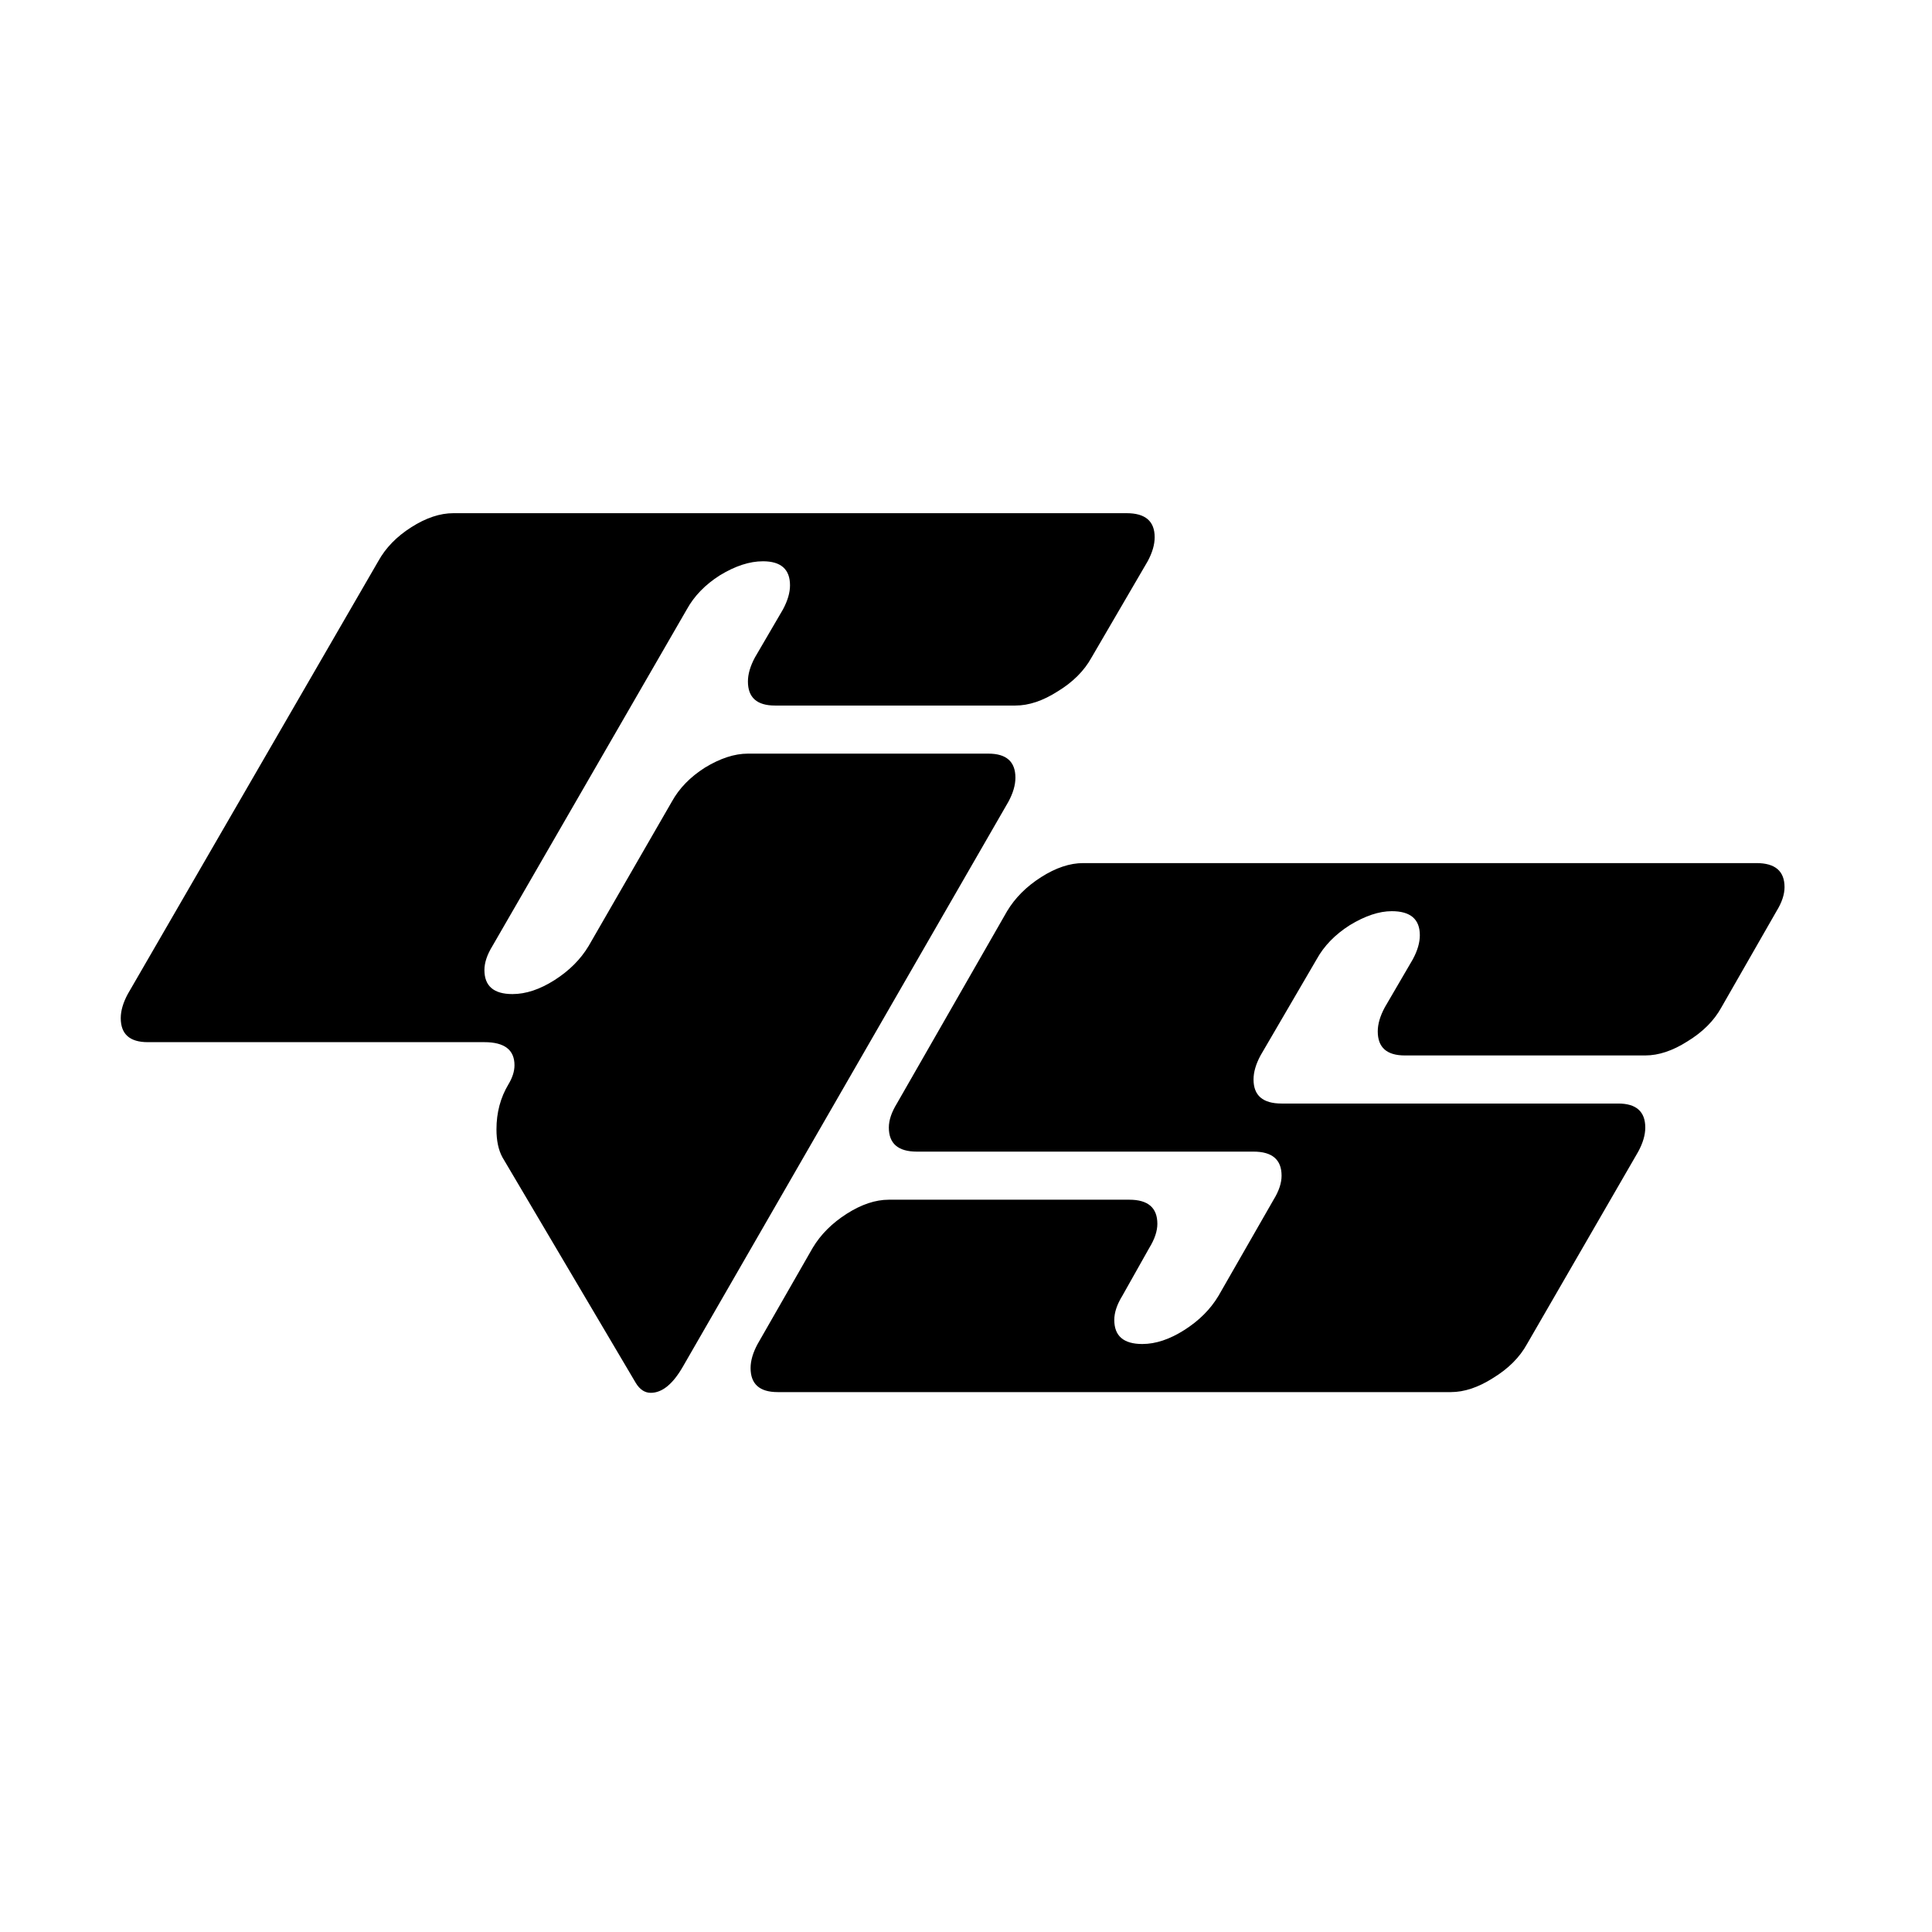
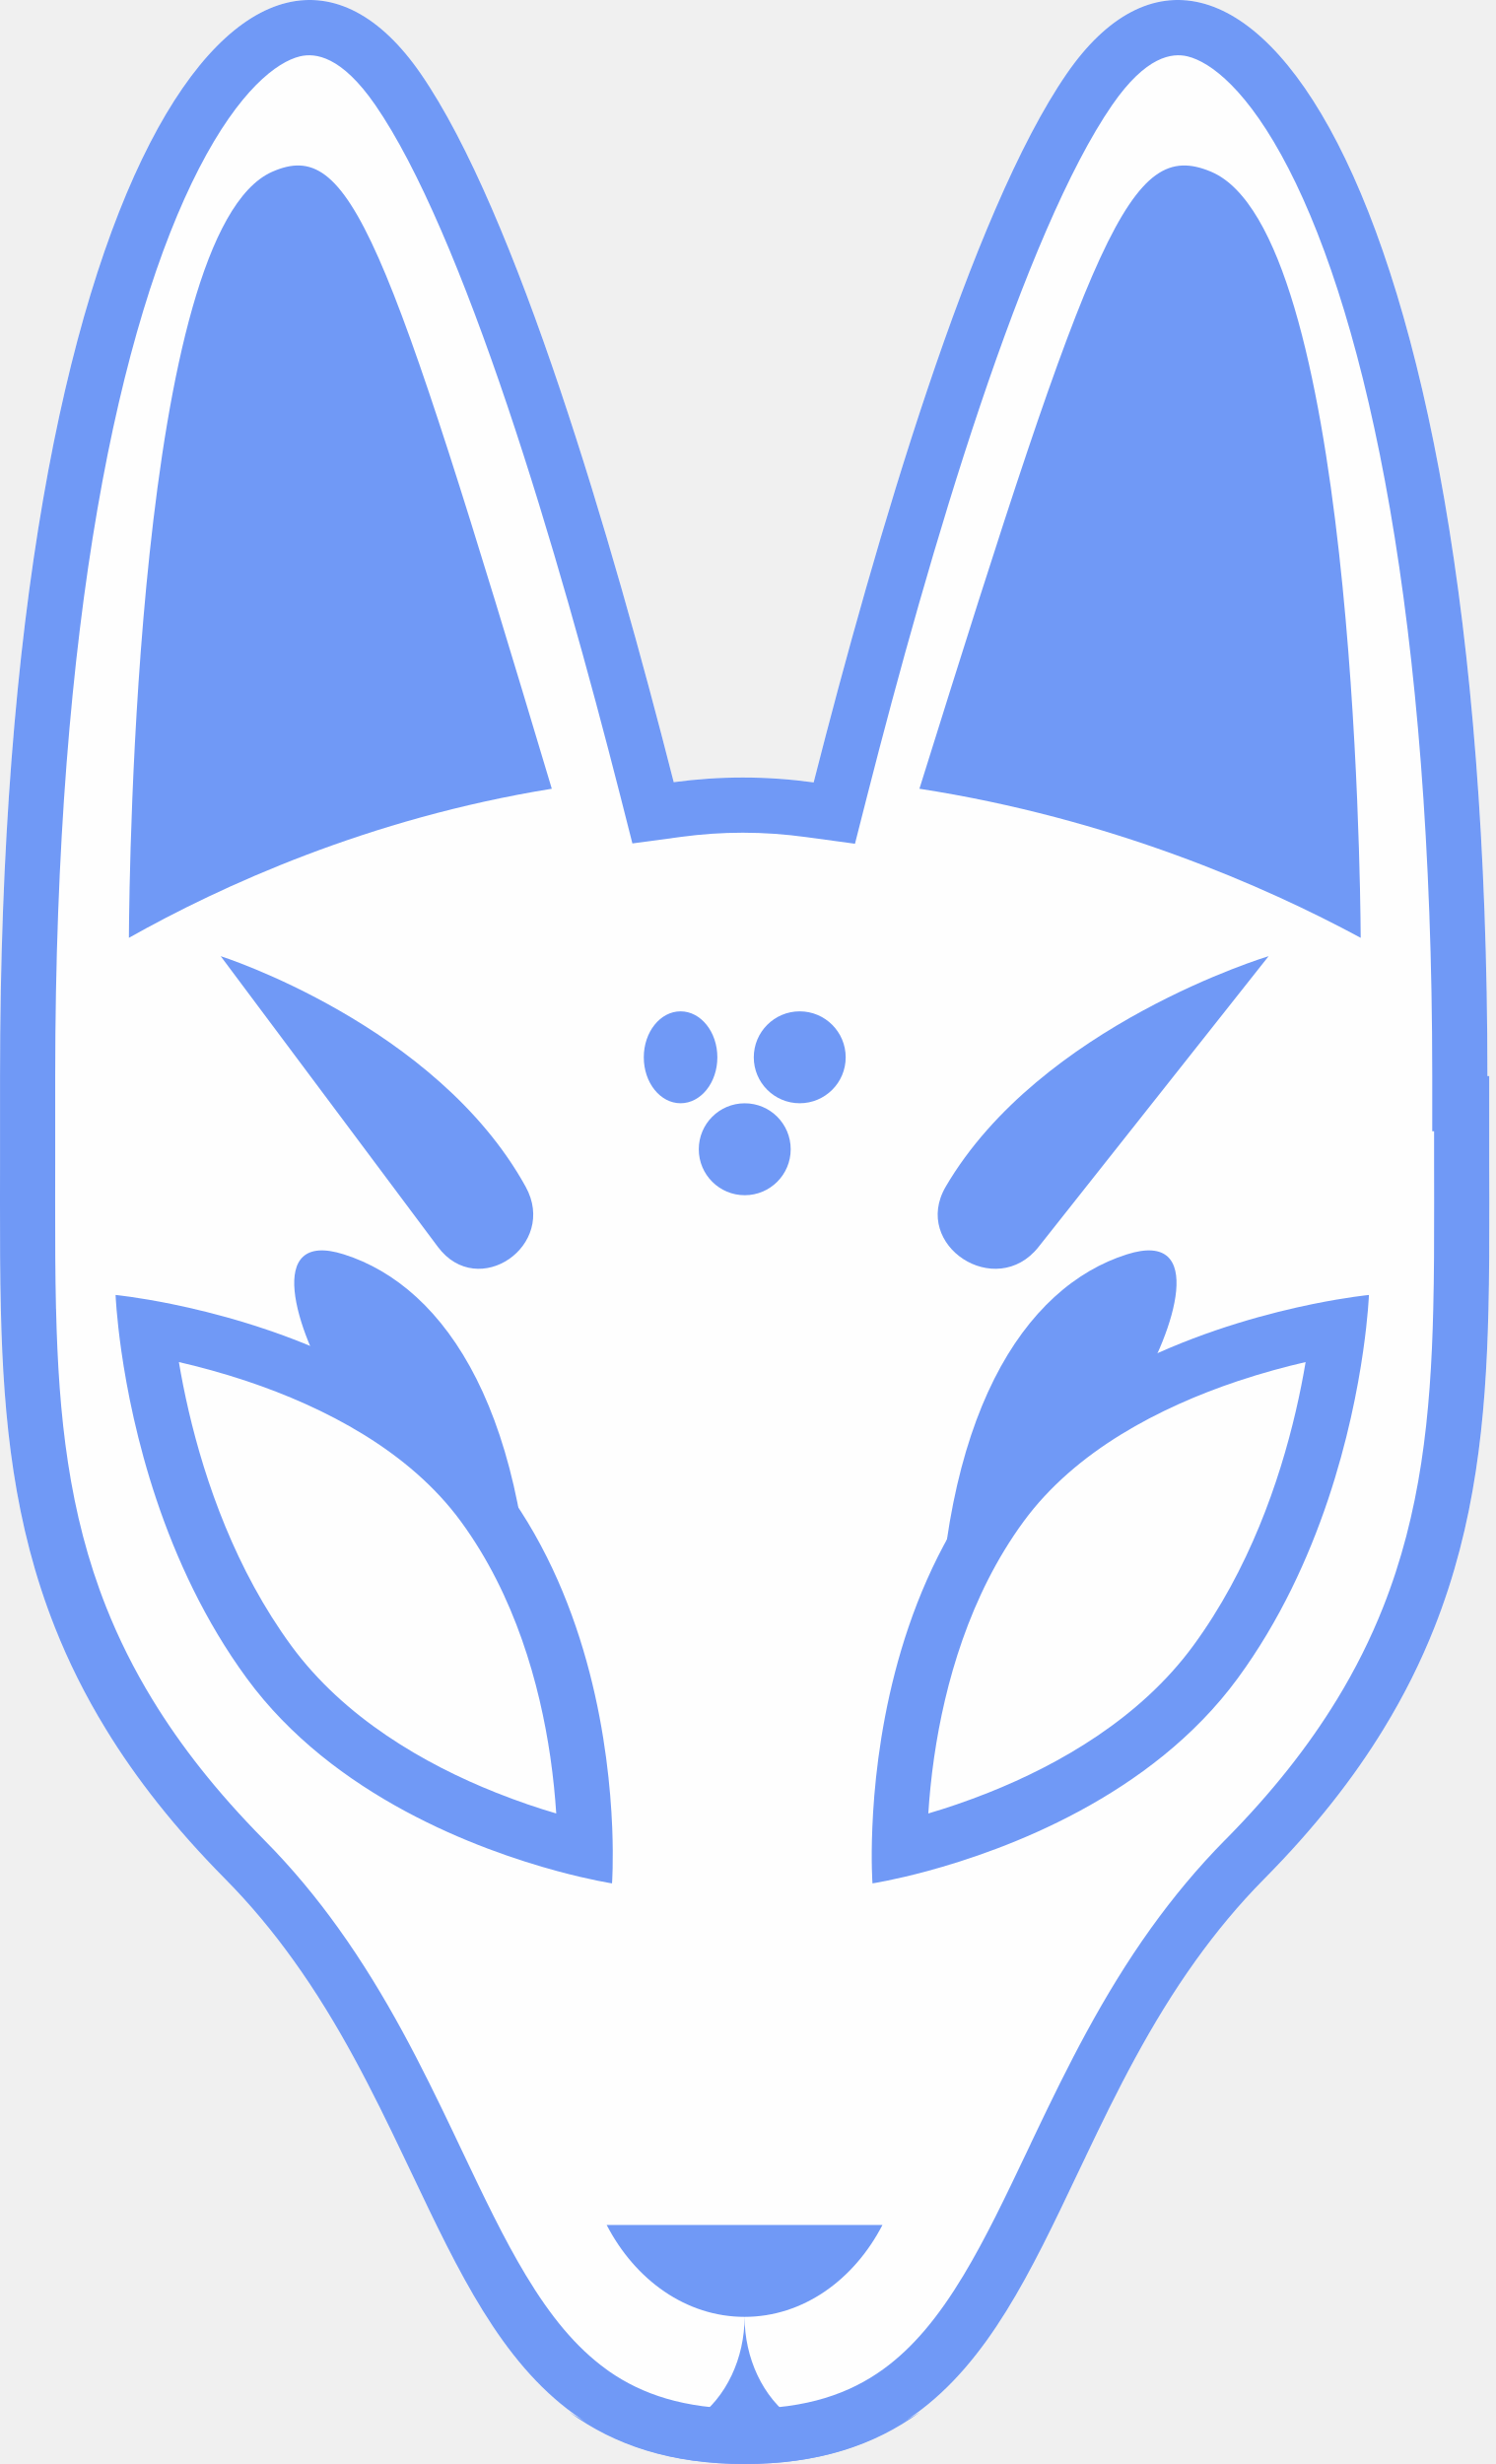
- <svg xmlns="http://www.w3.org/2000/svg" width="64" height="64" viewBox="0 0 64 64" fill="none">
-   <rect width="64" height="64" fill="white" />
-   <path d="M21.059 45.808L16.645 38.34C16.512 38.097 16.446 37.787 16.446 37.411C16.446 36.858 16.578 36.36 16.844 35.917C16.977 35.696 17.043 35.486 17.043 35.287C17.043 34.778 16.711 34.523 16.047 34.523H4.896C4.299 34.523 4 34.258 4 33.727C4 33.484 4.077 33.218 4.232 32.93L12.529 18.593C12.773 18.151 13.138 17.774 13.625 17.465C14.111 17.155 14.576 17 15.019 17H37.321C37.941 17 38.25 17.265 38.25 17.797C38.25 18.04 38.173 18.305 38.018 18.593L36.16 21.779C35.916 22.222 35.54 22.598 35.031 22.907C34.544 23.217 34.08 23.372 33.637 23.372H25.672C25.075 23.372 24.776 23.107 24.776 22.576C24.776 22.332 24.853 22.067 25.008 21.779L25.938 20.186C26.092 19.898 26.17 19.633 26.17 19.39C26.17 18.859 25.871 18.593 25.274 18.593C24.831 18.593 24.356 18.748 23.847 19.058C23.36 19.367 22.995 19.744 22.752 20.186L16.313 31.337C16.136 31.625 16.047 31.89 16.047 32.134C16.047 32.665 16.357 32.93 16.977 32.93C17.419 32.93 17.884 32.776 18.371 32.466C18.857 32.156 19.233 31.78 19.499 31.337L22.254 26.558C22.497 26.116 22.862 25.74 23.349 25.43C23.858 25.12 24.333 24.965 24.776 24.965H32.741C33.339 24.965 33.637 25.231 33.637 25.762C33.637 26.005 33.56 26.271 33.405 26.558L22.619 45.276C22.287 45.852 21.933 46.139 21.557 46.139C21.358 46.139 21.192 46.029 21.059 45.808Z" fill="black" />
-   <path d="M54.502 34.963H46.536C45.939 34.963 45.64 34.698 45.64 34.167C45.64 33.923 45.718 33.658 45.873 33.37L46.802 31.777C46.957 31.49 47.034 31.224 47.034 30.981C47.034 30.45 46.724 30.184 46.105 30.184C45.684 30.184 45.22 30.339 44.711 30.649C44.224 30.959 43.859 31.335 43.616 31.777L41.757 34.963C41.602 35.251 41.525 35.516 41.525 35.76C41.525 36.291 41.835 36.556 42.454 36.556H53.605C54.203 36.556 54.502 36.822 54.502 37.353C54.502 37.596 54.424 37.862 54.269 38.149L50.585 44.522C50.342 44.964 49.966 45.34 49.457 45.65C48.97 45.96 48.505 46.115 48.063 46.115H25.76C25.163 46.115 24.864 45.849 24.864 45.318C24.864 45.075 24.942 44.809 25.097 44.522L26.922 41.336C27.187 40.893 27.564 40.517 28.05 40.207C28.537 39.897 29.002 39.742 29.444 39.742H37.41C38.029 39.742 38.339 40.008 38.339 40.539C38.339 40.782 38.25 41.048 38.073 41.336L37.177 42.928C37 43.216 36.912 43.482 36.912 43.725C36.912 44.256 37.221 44.522 37.841 44.522C38.283 44.522 38.748 44.367 39.235 44.057C39.722 43.747 40.098 43.371 40.363 42.928L42.189 39.742C42.366 39.455 42.454 39.189 42.454 38.946C42.454 38.415 42.144 38.149 41.525 38.149H30.373C29.754 38.149 29.444 37.884 29.444 37.353C29.444 37.109 29.533 36.844 29.71 36.556L33.361 30.184C33.626 29.742 34.002 29.366 34.489 29.056C34.976 28.746 35.44 28.591 35.883 28.591H58.185C58.805 28.591 59.115 28.857 59.115 29.388C59.115 29.631 59.026 29.896 58.849 30.184L57.024 33.37C56.781 33.813 56.404 34.189 55.895 34.499C55.409 34.808 54.944 34.963 54.502 34.963Z" fill="black" />
+ <svg xmlns="http://www.w3.org/2000/svg" width="34" height="56" viewBox="0 0 34 56" fill="none">
+   <path d="M24.656 35.523V33.433L26.328 34.225C25.755 34.592 25.186 35.021 24.656 35.523V35.523Z" fill="#EB5D5D" />
+   <path d="M7.523 34.225L9.195 33.433V35.523C8.665 35.022 8.095 34.592 7.523 34.225Z" fill="#EB5D5D" />
+   <path d="M33.849 26.474V24.457H33.808C33.808 3.6 27.91 -3.63 24.248 1.672C22.076 4.82 19.903 12.257 18.494 17.782C17.968 17.71 17.43 17.671 16.884 17.671C16.351 17.671 15.827 17.708 15.313 17.777C13.905 12.252 11.734 4.818 9.561 1.672C5.899 -3.63 0.001 3.6 0.001 24.457V26.475C0.001 26.72 0.001 26.962 1.13036e-05 27.204C1.13036e-05 28.079 -0.001 28.934 0.02 29.776C0.079 32.277 0.318 34.646 1.253 36.999C1.556 37.763 1.933 38.525 2.401 39.29C3.088 40.416 3.974 41.548 5.115 42.7C5.699 43.29 6.211 43.911 6.668 44.549C7.711 45.999 8.472 47.539 9.17 49.003C10.314 51.401 11.288 53.594 13.046 54.864V54.865C14.034 55.578 15.271 56 16.926 56C18.578 56 19.814 55.58 20.803 54.867C22.561 53.6 23.536 51.405 24.681 49.007V49.005C25.379 47.542 26.141 46.001 27.183 44.55C27.641 43.912 28.153 43.29 28.737 42.7C29.877 41.549 30.763 40.417 31.451 39.29C31.919 38.525 32.296 37.763 32.599 36.999C33.533 34.646 33.772 32.277 33.831 29.776C33.852 28.935 33.851 28.08 33.851 27.204C33.85 26.962 33.849 26.72 33.849 26.474Z" fill="#FEFEFE" />
+   <path fill-rule="evenodd" clip-rule="evenodd" d="M2.401 39.29C1.933 38.525 1.556 37.763 1.253 36.999C0.318 34.646 0.079 32.277 0.02 29.776C-0 28.976 -4.88598e-05 28.163 5.64276e-06 27.333L1.13036e-05 27.204C0.001 26.962 0.001 26.72 0.001 26.475V24.457C0.001 3.6 5.899 -3.63 9.561 1.672C11.734 4.818 13.905 12.252 15.313 17.777C15.827 17.708 16.351 17.671 16.884 17.671C17.43 17.671 17.967 17.71 18.494 17.782C19.903 12.257 22.076 4.82 24.248 1.672C27.91 -3.63 33.808 3.6 33.808 24.457H33.849V26.474C33.849 26.72 33.85 26.962 33.851 27.204C33.851 27.258 33.851 27.311 33.851 27.365C33.851 28.184 33.851 28.987 33.831 29.776C33.772 32.277 33.533 34.646 32.599 36.999C32.296 37.763 31.919 38.525 31.451 39.29C30.763 40.417 29.877 41.549 28.737 42.7C28.153 43.29 27.641 43.912 27.183 44.55C26.141 46.001 25.379 47.542 24.681 49.005V49.007C24.617 49.14 24.554 49.272 24.491 49.404C23.426 51.646 22.464 53.67 20.803 54.867C19.814 55.58 18.578 56 16.926 56C15.271 56 14.034 55.578 13.046 54.865V54.864C11.387 53.666 10.426 51.644 9.362 49.405C9.298 49.272 9.234 49.137 9.17 49.003C8.472 47.539 7.711 45.999 6.668 44.549C6.211 43.911 5.699 43.29 5.115 42.7C3.974 41.548 3.088 40.416 2.401 39.29ZM7.687 43.818C7.196 43.132 6.642 42.46 6.006 41.818C4.927 40.728 4.102 39.671 3.471 38.636L3.47 38.635C3.04 37.932 2.695 37.234 2.418 36.537C1.564 34.388 1.331 32.193 1.274 29.747L1.273 29.744C1.254 28.96 1.254 28.162 1.254 27.328L1.254 27.207C1.255 26.963 1.255 26.719 1.255 26.476V24.457C1.255 14.098 2.727 7.316 4.523 3.829C5.442 2.044 6.296 1.407 6.817 1.281C7.166 1.197 7.759 1.27 8.529 2.385C9.506 3.799 10.547 6.295 11.536 9.232C12.512 12.133 13.398 15.339 14.099 18.087L14.374 19.169L15.481 19.02C15.941 18.958 16.409 18.925 16.884 18.925C17.37 18.925 17.85 18.96 18.324 19.025L19.433 19.176L19.709 18.092C20.41 15.344 21.296 12.137 22.273 9.235C23.262 6.296 24.303 3.8 25.28 2.385C26.05 1.27 26.643 1.197 26.992 1.281C27.513 1.407 28.367 2.043 29.287 3.829C31.082 7.316 32.554 14.098 32.554 24.457V25.711H32.596V26.474C32.596 26.718 32.596 26.963 32.597 27.206C32.597 27.258 32.597 27.309 32.597 27.36C32.597 28.185 32.597 28.972 32.577 29.744L32.577 29.746C32.52 32.192 32.286 34.387 31.434 36.536C31.157 37.234 30.812 37.932 30.382 38.635L30.381 38.636C29.748 39.672 28.924 40.729 27.847 41.817L27.846 41.817C27.21 42.461 26.656 43.134 26.164 43.819C25.052 45.369 24.249 46.999 23.549 48.465L23.427 48.721V48.723C23.404 48.77 23.382 48.817 23.36 48.864C22.854 49.928 22.403 50.876 21.898 51.714C21.338 52.644 20.759 53.353 20.07 53.85C19.319 54.392 18.347 54.746 16.926 54.746C15.547 54.746 14.589 54.411 13.847 53.896L13.78 53.847C13.09 53.349 12.512 52.639 11.952 51.71C11.448 50.873 10.998 49.927 10.493 48.865C10.43 48.733 10.367 48.599 10.302 48.463C9.602 46.997 8.8 45.368 7.687 43.818Z" fill="#7099F6" />
+   <path d="M12.12 38.03C12.057 34.283 9.427 32.471 7.602 31.663C6.722 30.248 5.996 27.933 7.815 28.508C10.143 29.245 12.091 32.146 12.12 38.03Z" fill="#7099F6" />
+   <path d="M21.309 38.03C21.372 34.283 24.003 32.471 25.828 31.663C26.708 30.248 27.433 27.933 25.615 28.508C23.286 29.245 21.338 32.146 21.309 38.03Z" fill="#7099F6" />
+   <path d="M20.058 50.567C19.409 51.821 18.248 52.656 16.923 52.656C15.599 52.656 14.438 51.821 13.789 50.567H20.058Z" fill="#7099F6" />
+   <path d="M12.542 17.926C8.385 18.597 5.025 20.135 2.93 21.314C2.938 19.848 3.094 5.268 6.187 3.904C7.96 3.122 8.745 5.242 12.542 17.926Z" fill="#7099F6" />
+   <path d="M20.898 17.926C25.235 18.597 28.741 20.135 30.928 21.314C30.919 19.848 30.757 5.268 27.53 3.904C25.679 3.122 24.86 5.242 20.898 17.926Z" fill="#7099F6" />
+   <path d="M11.947 26.969C9.914 23.291 5.016 21.731 5.016 21.731L9.954 28.34C10.867 29.561 12.688 28.308 11.947 26.969H11.947Z" fill="#7099F6" />
+   <path d="M21.496 26.969C23.649 23.291 28.835 21.731 28.835 21.731L23.605 28.34C22.639 29.561 20.712 28.308 21.496 26.969H21.496Z" fill="#7099F6" />
+   <path d="M14.633 24.03C14.633 23.453 15.007 22.985 15.469 22.985C15.93 22.985 16.305 23.453 16.305 24.03C16.305 24.607 15.93 25.074 15.469 25.074C15.007 25.074 14.633 24.607 14.633 24.03Z" fill="#7099F6" />
+   <path d="M15.883 26.12C15.883 25.542 16.35 25.075 16.928 25.075C17.505 25.075 17.972 25.542 17.972 26.12C17.972 26.697 17.505 27.164 16.928 27.164C16.35 27.164 15.883 26.697 15.883 26.12Z" fill="#7099F6" />
+   <path d="M17.133 24.03C17.133 23.453 17.601 22.985 18.177 22.985C18.754 22.985 19.222 23.453 19.222 24.03C19.222 24.607 18.754 25.074 18.177 25.074C17.601 25.074 17.133 24.607 17.133 24.03Z" fill="#7099F6" />
+   <path d="M20.893 54.831L20.891 54.835C19.879 55.568 18.615 56 16.924 56C15.231 56 13.965 55.566 12.953 54.832V54.831C15.279 56.269 16.924 54.516 16.924 52.657C16.924 54.516 18.568 56.269 20.893 54.831Z" fill="#7099F6" />
+   <path fill-rule="evenodd" clip-rule="evenodd" d="M12.509 39.934C12.268 38.279 11.709 36.261 10.475 34.578C9.3 32.973 7.375 31.98 5.609 31.389C5.049 31.202 4.522 31.061 4.066 30.956C4.122 31.29 4.195 31.665 4.289 32.069C4.663 33.676 5.356 35.676 6.62 37.402C7.824 39.045 9.654 40.097 11.275 40.742C11.771 40.94 12.237 41.096 12.643 41.215C12.618 40.837 12.577 40.404 12.509 39.934ZM13.915 41.531C13.947 42.317 13.911 42.804 13.911 42.804C13.911 42.804 13.425 42.73 12.669 42.526C10.88 42.042 7.578 40.83 5.609 38.143C3.694 35.53 3.004 32.418 2.759 30.711C2.646 29.92 2.627 29.431 2.627 29.431C2.627 29.431 3.123 29.479 3.897 29.636C5.828 30.03 9.487 31.108 11.487 33.837C13.426 36.483 13.842 39.763 13.915 41.531Z" fill="#7099F6" />
+   <path fill-rule="evenodd" clip-rule="evenodd" d="M21.233 39.934C21.474 38.279 22.033 36.261 23.267 34.578C24.443 32.973 26.367 31.98 28.133 31.389C28.693 31.202 29.22 31.061 29.676 30.956C29.62 31.29 29.547 31.665 29.453 32.069C29.08 33.676 28.387 35.676 27.122 37.402C25.918 39.045 24.088 40.097 22.468 40.742C21.971 40.94 21.505 41.096 21.1 41.215C21.124 40.837 21.165 40.404 21.233 39.934ZM19.828 41.531C19.795 42.317 19.831 42.804 19.831 42.804C19.831 42.804 20.317 42.73 21.073 42.526C22.862 42.042 26.164 40.83 28.133 38.143C30.048 35.53 30.738 32.418 30.983 30.711C31.097 29.92 31.115 29.431 31.115 29.431C31.115 29.431 30.619 29.479 29.845 29.636C27.915 30.03 24.255 31.108 22.255 33.837C20.316 36.483 19.9 39.763 19.828 41.531Z" fill="#7099F6" />
</svg>
